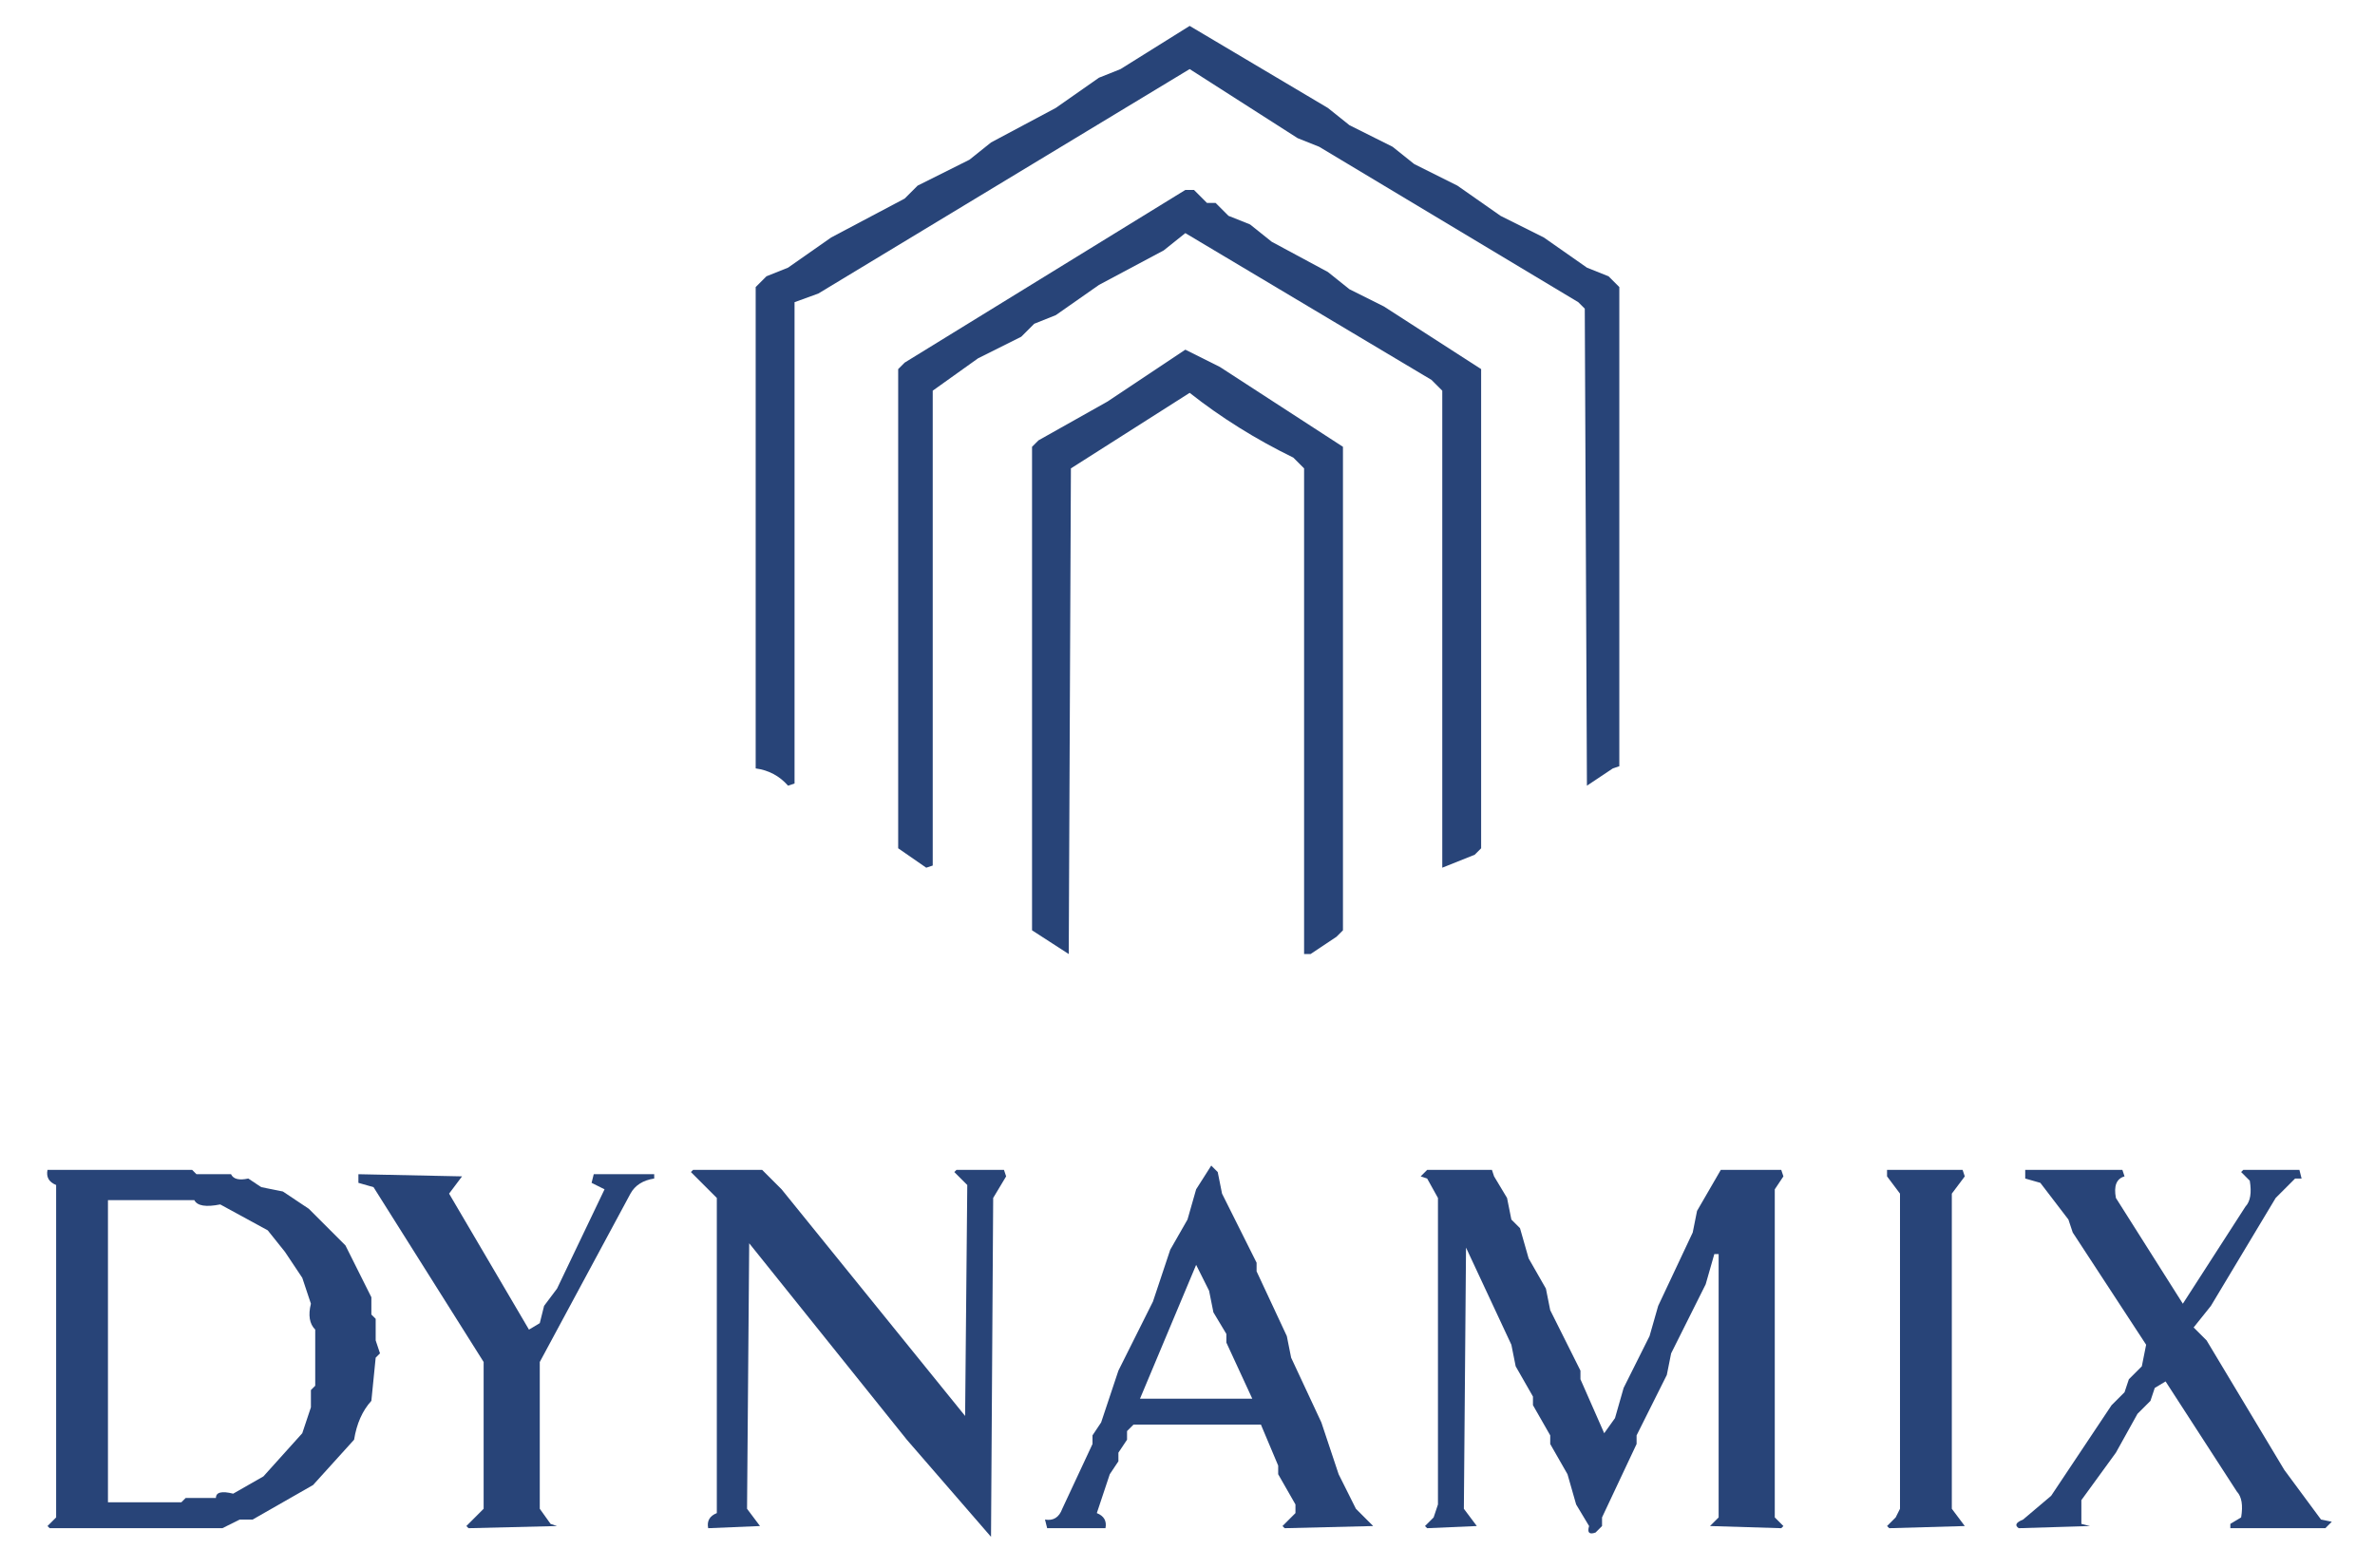
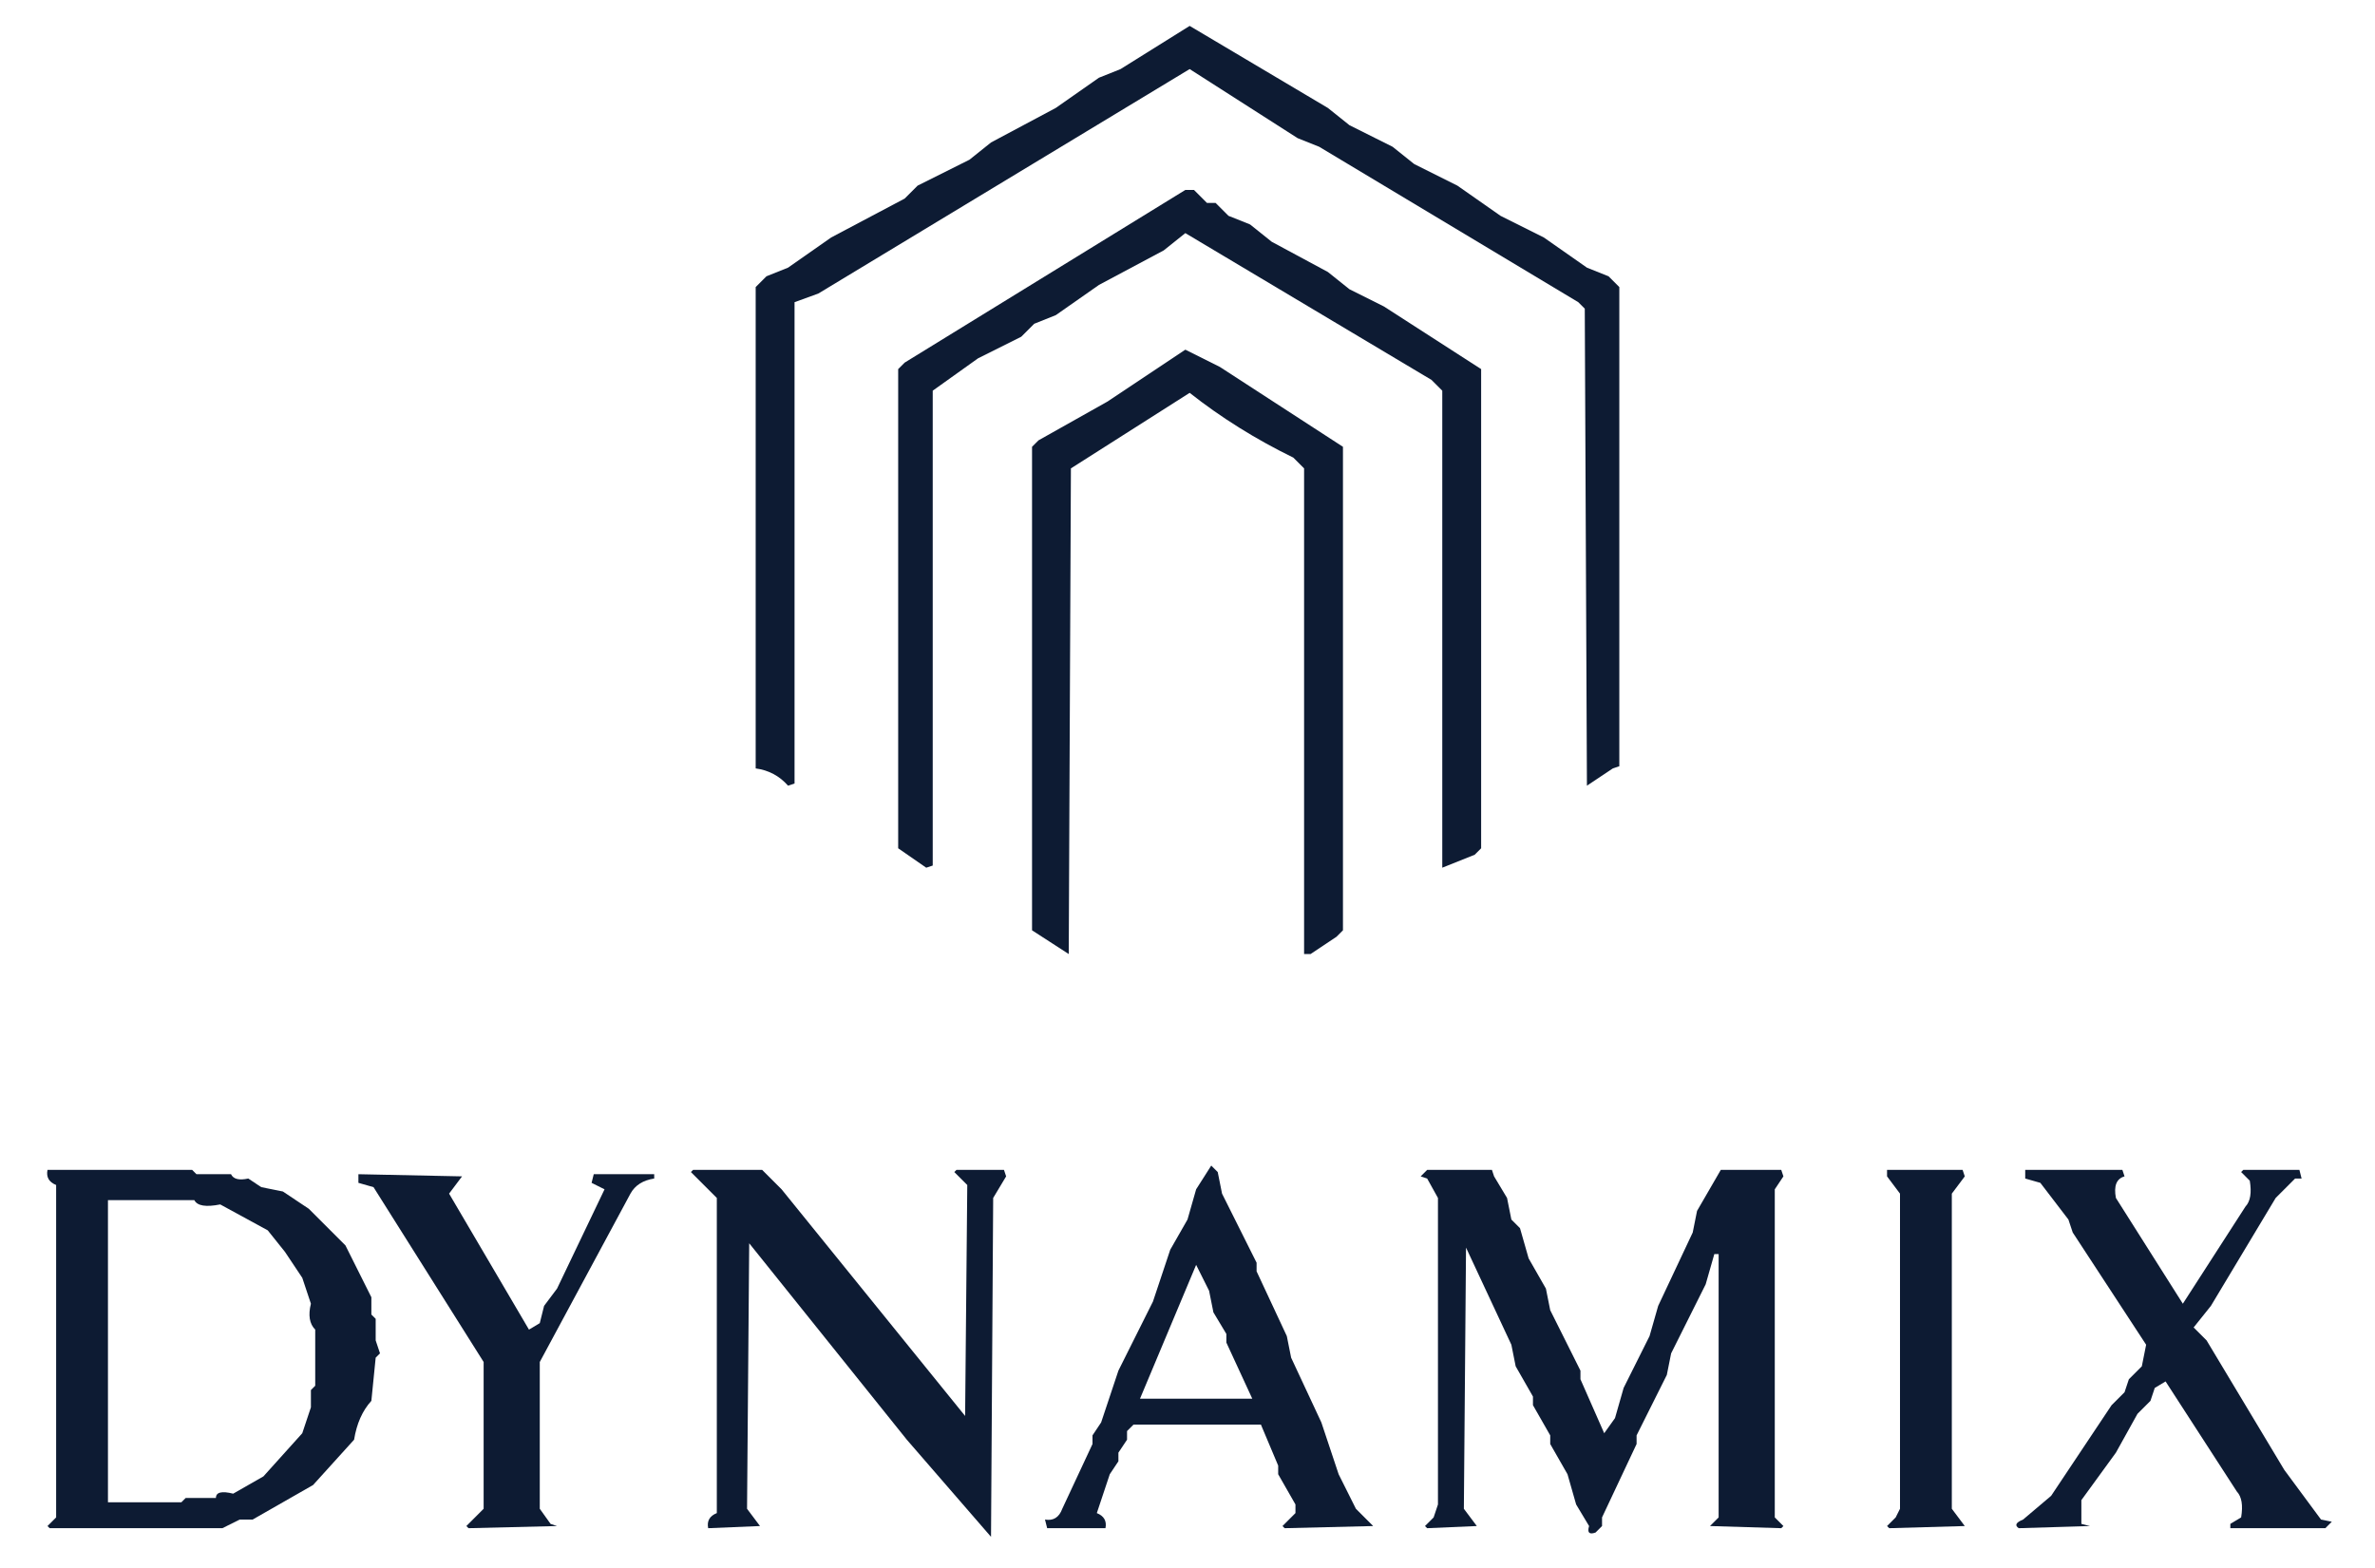
<svg xmlns="http://www.w3.org/2000/svg" viewBox="0 0 550 363" role="img" aria-label="Dynamix">
-   <g fill="#284478">
+   <g fill="#0d1b33">
    <path d="M 275.5 6 L 307.5 25 L 312.5 29 L 322.5 34 L 327.5 38 L 337.5 43 L 347.5 50 L 357.5 55 L 367.5 62 L 372.5 64 L 375 66.5 L 375 177.5 L 373.5 178 L 367.5 182 L 367 71.5 L 365.5 70 L 305.5 34 L 300.5 32 L 275.5 16 L 189.5 68 L 184 70 L 184 181.5 L 182.5 182 Q 179.5 178.6 175 178 L 175 66.5 L 177.5 64 L 182.5 62 L 192.5 55 L 209.5 46 L 212.5 43 L 224.5 37 L 229.5 33 L 244.5 25 L 254.5 18 L 259.5 16 L 275.5 6 Z " />
    <path d="M 274.5 44 L 276.5 44 L 279.5 47 L 281.5 47 L 284.5 50 L 289.5 52 L 294.5 56 L 307.5 63 L 312.5 67 L 320.5 71 L 343 85.5 L 343 196.5 L 341.5 198 L 334 201 L 334 90.5 L 331.5 88 L 274.5 54 L 269.5 58 L 254.5 66 L 244.5 73 L 239.5 75 L 236.5 78 L 226.5 83 L 216 90.5 L 216 200.5 L 214.5 201 L 208 196.5 L 208 85.5 L 209.5 84 L 274.5 44 Z " />
    <path d="M 274.5 81 L 282.5 85 L 311 103.5 L 311 215.5 L 309.5 217 L 303.5 221 L 302 221 L 302 108.5 L 299.5 106 Q 286.4 99.6 275.5 91 L 248 108.5 L 247.5 221 L 239 215.5 L 239 103.5 L 240.5 102 L 256.5 93 L 274.5 81 Z " />
    <path d="M 280.5 270 L 282 271.5 L 283 276.5 L 291 292.5 L 291 294.5 L 298 309.5 L 299 314.5 L 306 329.5 L 310 341.5 L 314 349.5 L 318 353.5 L 297.5 354 L 297 353.5 L 300 350.5 L 300 348.5 L 296 341.5 L 296 339.5 L 292 330 L 262.5 330 L 261 331.5 L 261 333.5 L 259 336.5 L 259 338.5 L 257 341.5 L 254 350.5 Q 256.5 351.5 256 354 L 242.5 354 L 242 352 Q 244.9 352.5 246 349.5 L 253 334.5 L 253 332.5 L 255 329.5 L 259 317.5 L 267 301.5 L 271 289.5 L 275 282.5 L 277 275.5 L 280.5 270 Z M 277 293 L 264 324 L 290 324 L 284 311 L 284 309 L 281 304 L 280 299 L 277 293 Z " />
    <path d="M 11 271 L 44.5 271 L 45.5 272 L 53.5 272 Q 54.3 273.7 57.5 273 L 60.5 275 L 65.5 276 L 71.5 280 L 80 288.5 L 86 300.5 L 86 304.5 L 87 305.5 L 87 310.5 L 88 313.5 L 87 314.5 L 86 324.5 Q 82.9 327.9 82 333.5 L 72.5 344 L 58.5 352 L 55.5 352 L 51.5 354 L 11.5 354 L 11 353.5 L 13 351.5 L 13 274.5 Q 10.5 273.5 11 271 Z M 25 278 L 25 348 L 42 348 L 43 347 L 50 347 Q 50 345 54 346 L 61 342 L 70 332 L 72 326 L 72 322 L 73 321 L 73 308 Q 71 306 72 302 L 70 296 L 66 290 L 62 285 L 51 279 Q 46 280 45 278 L 25 278 Z " />
    <path d="M 160.5 271 L 176.5 271 L 181 275.5 L 223.5 328 L 224 274.5 L 221 271.5 L 221.5 271 L 232.5 271 L 233 272.5 L 230 277.5 L 229.5 356 L 210 333.5 L 173.5 288 L 173 349.5 L 176 353.5 L 164 354 Q 163.5 351.5 166 350.5 L 166 277.5 L 160 271.5 L 160.5 271 Z " />
    <path d="M 330.5 271 L 345.5 271 L 346 272.5 L 349 277.5 L 350 282.5 L 352 284.5 L 354 291.5 L 358 298.5 L 359 303.5 L 366 317.5 L 366 319.5 L 371.5 332 L 374 328.5 L 376 321.5 L 382 309.5 L 384 302.5 L 392 285.5 L 393 280.5 L 398.5 271 L 412.5 271 L 413 272.5 L 411 275.5 L 411 351.5 L 413 353.5 L 412.5 354 L 396 353.5 L 398 351.5 L 398 290.5 L 397 290.5 L 395 297.5 L 387 313.5 L 386 318.5 L 379 332.5 L 379 334.5 L 371 351.5 L 371 353.5 L 369.5 355 Q 367.3 355.8 368 353.5 L 365 348.5 L 363 341.5 L 359 334.5 L 359 332.5 L 355 325.5 L 355 323.5 L 351 316.5 L 350 311.5 L 339.5 289 L 339 349.5 L 342 353.5 L 330.5 354 L 330 353.5 L 332 351.5 L 333 348.5 L 333 277.5 L 330.5 273 L 329 272.5 L 330.5 271 Z " />
    <path d="M 437 271 L 454.5 271 L 455 272.5 L 452 276.5 L 452 349.5 L 455 353.5 L 437.5 354 L 437 353.5 L 439 351.5 L 440 349.5 L 440 276.5 L 437 272.5 L 437 271 Z " />
    <path d="M 469 271 L 491.5 271 L 492 272.5 Q 489.2 273.3 490 277.5 L 505.5 302 L 520 279.5 Q 521.7 277.7 521 273.5 L 519 271.5 L 519.5 271 L 532.5 271 L 533 273 L 531.5 273 L 527 277.5 L 512 302.5 L 508 307.5 L 511 310.5 L 529 340.5 L 537.5 352 L 540 352.5 L 538.5 354 L 516.5 354 L 516.5 353 L 519 351.5 Q 519.7 347.3 518 345.5 L 501.5 320 L 499 321.5 L 498 324.5 L 495 327.5 L 490 336.5 L 482 347.5 L 482 353 L 484 353.5 L 467.5 354 Q 466 353 468.5 352 L 475 346.5 L 489 325.5 L 492 322.5 L 493 319.5 L 496 316.5 L 497 311.5 L 480 285.5 L 479 282.5 L 472.5 274 L 469 273 L 469 271 Z " />
    <path d="M 83 272 L 107 272.5 L 104 276.5 L 122.5 308 L 125 306.5 L 126 302.5 L 129 298.5 L 140 275.5 L 137 274 L 137.5 272 L 151.5 272 L 151.5 273 Q 147.6 273.6 146 276.5 L 125 315.5 L 125 349.5 L 127.5 353 L 129 353.5 L 108.5 354 L 108 353.5 L 112 349.5 L 112 315.5 L 86.5 275 L 83 274 L 83 272 Z " />
  </g>
</svg>
